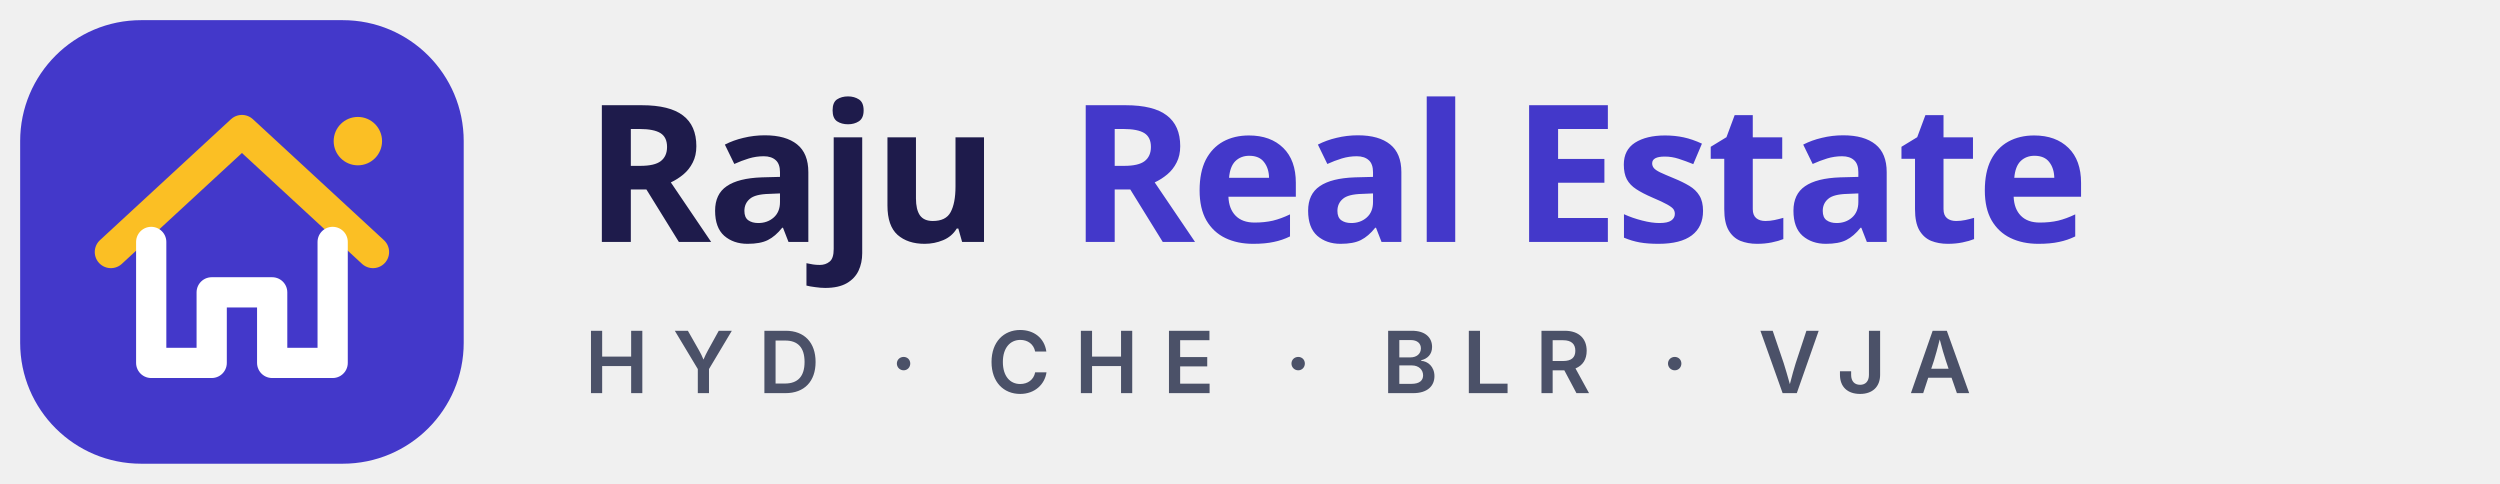
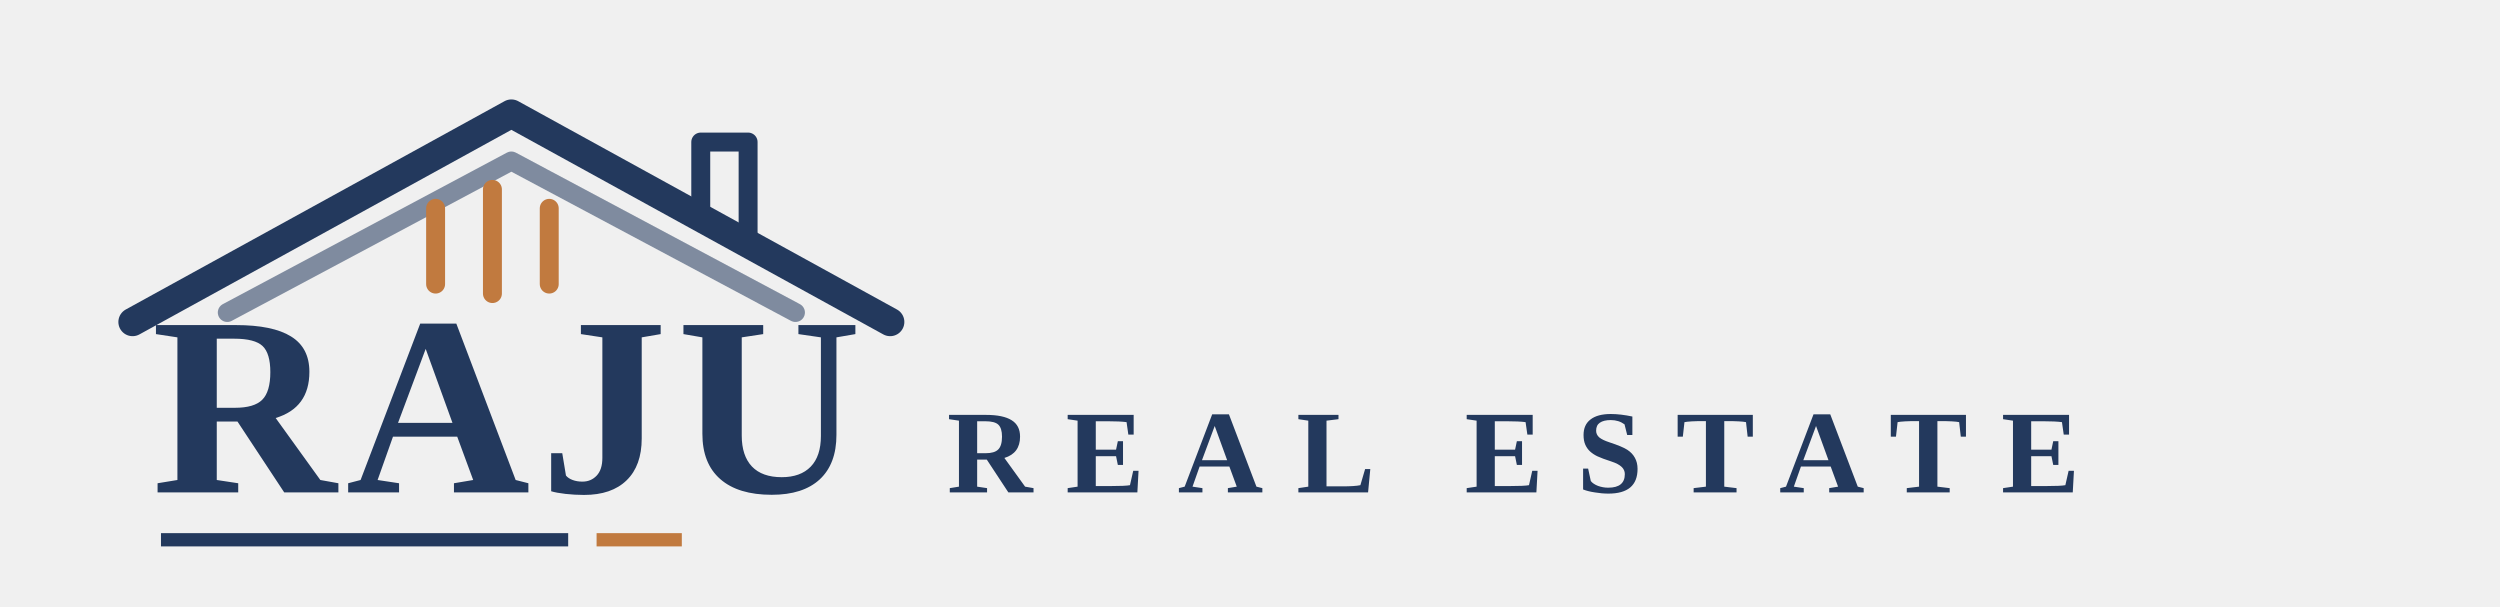
- <svg xmlns="http://www.w3.org/2000/svg" width="248" height="48" viewBox="0 0 248 48" fill="none" role="img" aria-label="Raju Real Estate">
-   <rect x="2" y="2" width="44" height="44" rx="12" fill="#4338ca" />
-   <path d="M11 25 L24 13 L37 25" stroke="#fbbf24" stroke-width="3.2" stroke-linecap="round" stroke-linejoin="round" fill="none" />
-   <path d="M15 24 V36 H21 V29 H27 V36 H33 V24" stroke="#ffffff" stroke-width="3" stroke-linecap="round" stroke-linejoin="round" fill="none" />
-   <circle cx="35.5" cy="14" r="2.4" fill="#fbbf24" />
-   <text x="58" y="24" font-family="Poppins, sans-serif" font-size="19" font-weight="700" fill="#1e1b4b" letter-spacing="-0.4">Raju</text>
-   <text x="106" y="24" font-family="Poppins, sans-serif" font-size="19" font-weight="700" fill="#4338ca" letter-spacing="-0.4">Real Estate</text>
-   <text x="58" y="39" font-family="Inter, sans-serif" font-size="8.5" font-weight="600" fill="#4b5168" letter-spacing="2.4">HYD · CHE · BLR · VJA</text>
+ <svg xmlns="http://www.w3.org/2000/svg" width="264" height="64" viewBox="0 0 264 64" fill="none" role="img" aria-label="Raju Real Estate">
+   <path d="M14 34 L54 12 L94 34" stroke="#23395d" stroke-width="3" stroke-linecap="round" stroke-linejoin="round" fill="none" />
+   <path d="M24 33 L54 17 L84 33" stroke="#23395d" stroke-width="2" stroke-linecap="round" stroke-linejoin="round" fill="none" opacity="0.55" />
+   <path d="M46 30 V22 M52 31 V20 M58 30 V22" stroke="#c17a3f" stroke-width="2" stroke-linecap="round" />
+   <path d="M74 22 V15 H79 V26" stroke="#23395d" stroke-width="2" stroke-linecap="round" stroke-linejoin="round" fill="none" />
+   <text x="16" y="52" font-family="Georgia, 'Times New Roman', serif" font-size="27" font-weight="700" fill="#23395d" letter-spacing="1">RAJU</text>
+   <path d="M17 57 H60" stroke="#23395d" stroke-width="1.4" />
+   <path d="M63 57 H72" stroke="#c17a3f" stroke-width="1.4" />
+   <text x="100" y="52" font-family="Georgia, 'Times New Roman', serif" font-size="12.5" font-weight="600" fill="#23395d" letter-spacing="3.5">REAL ESTATE</text>
</svg>
